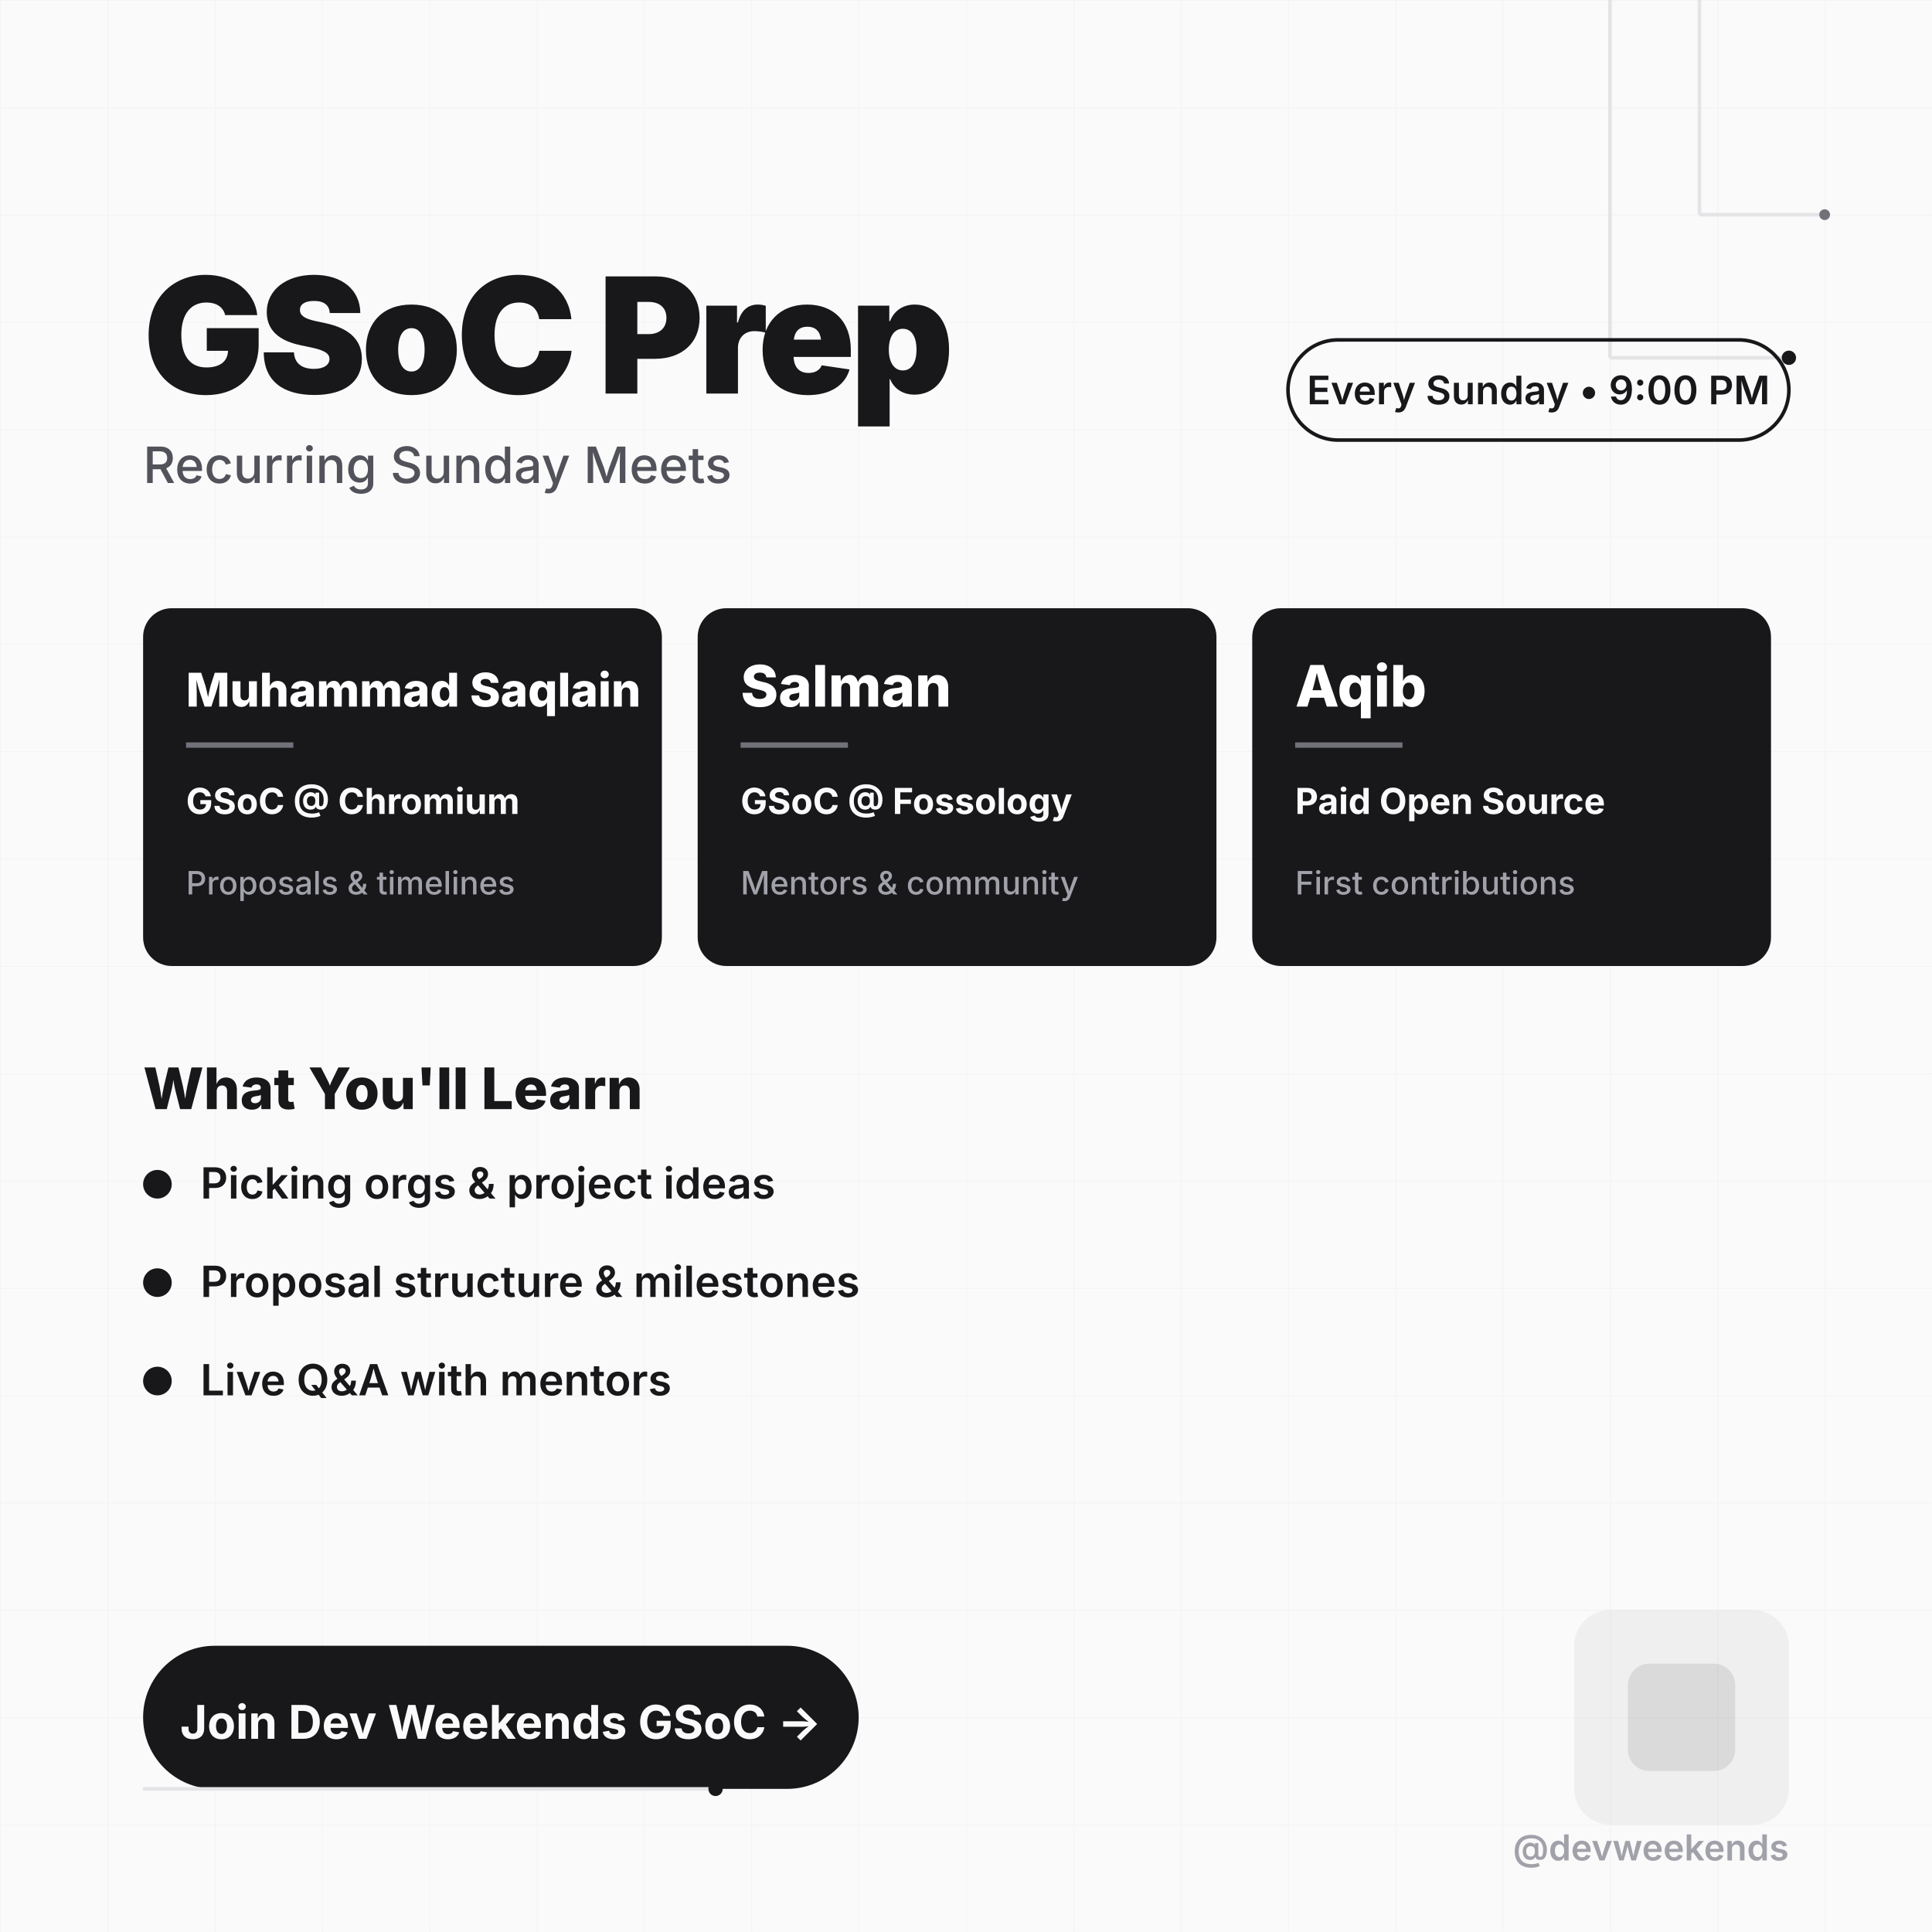
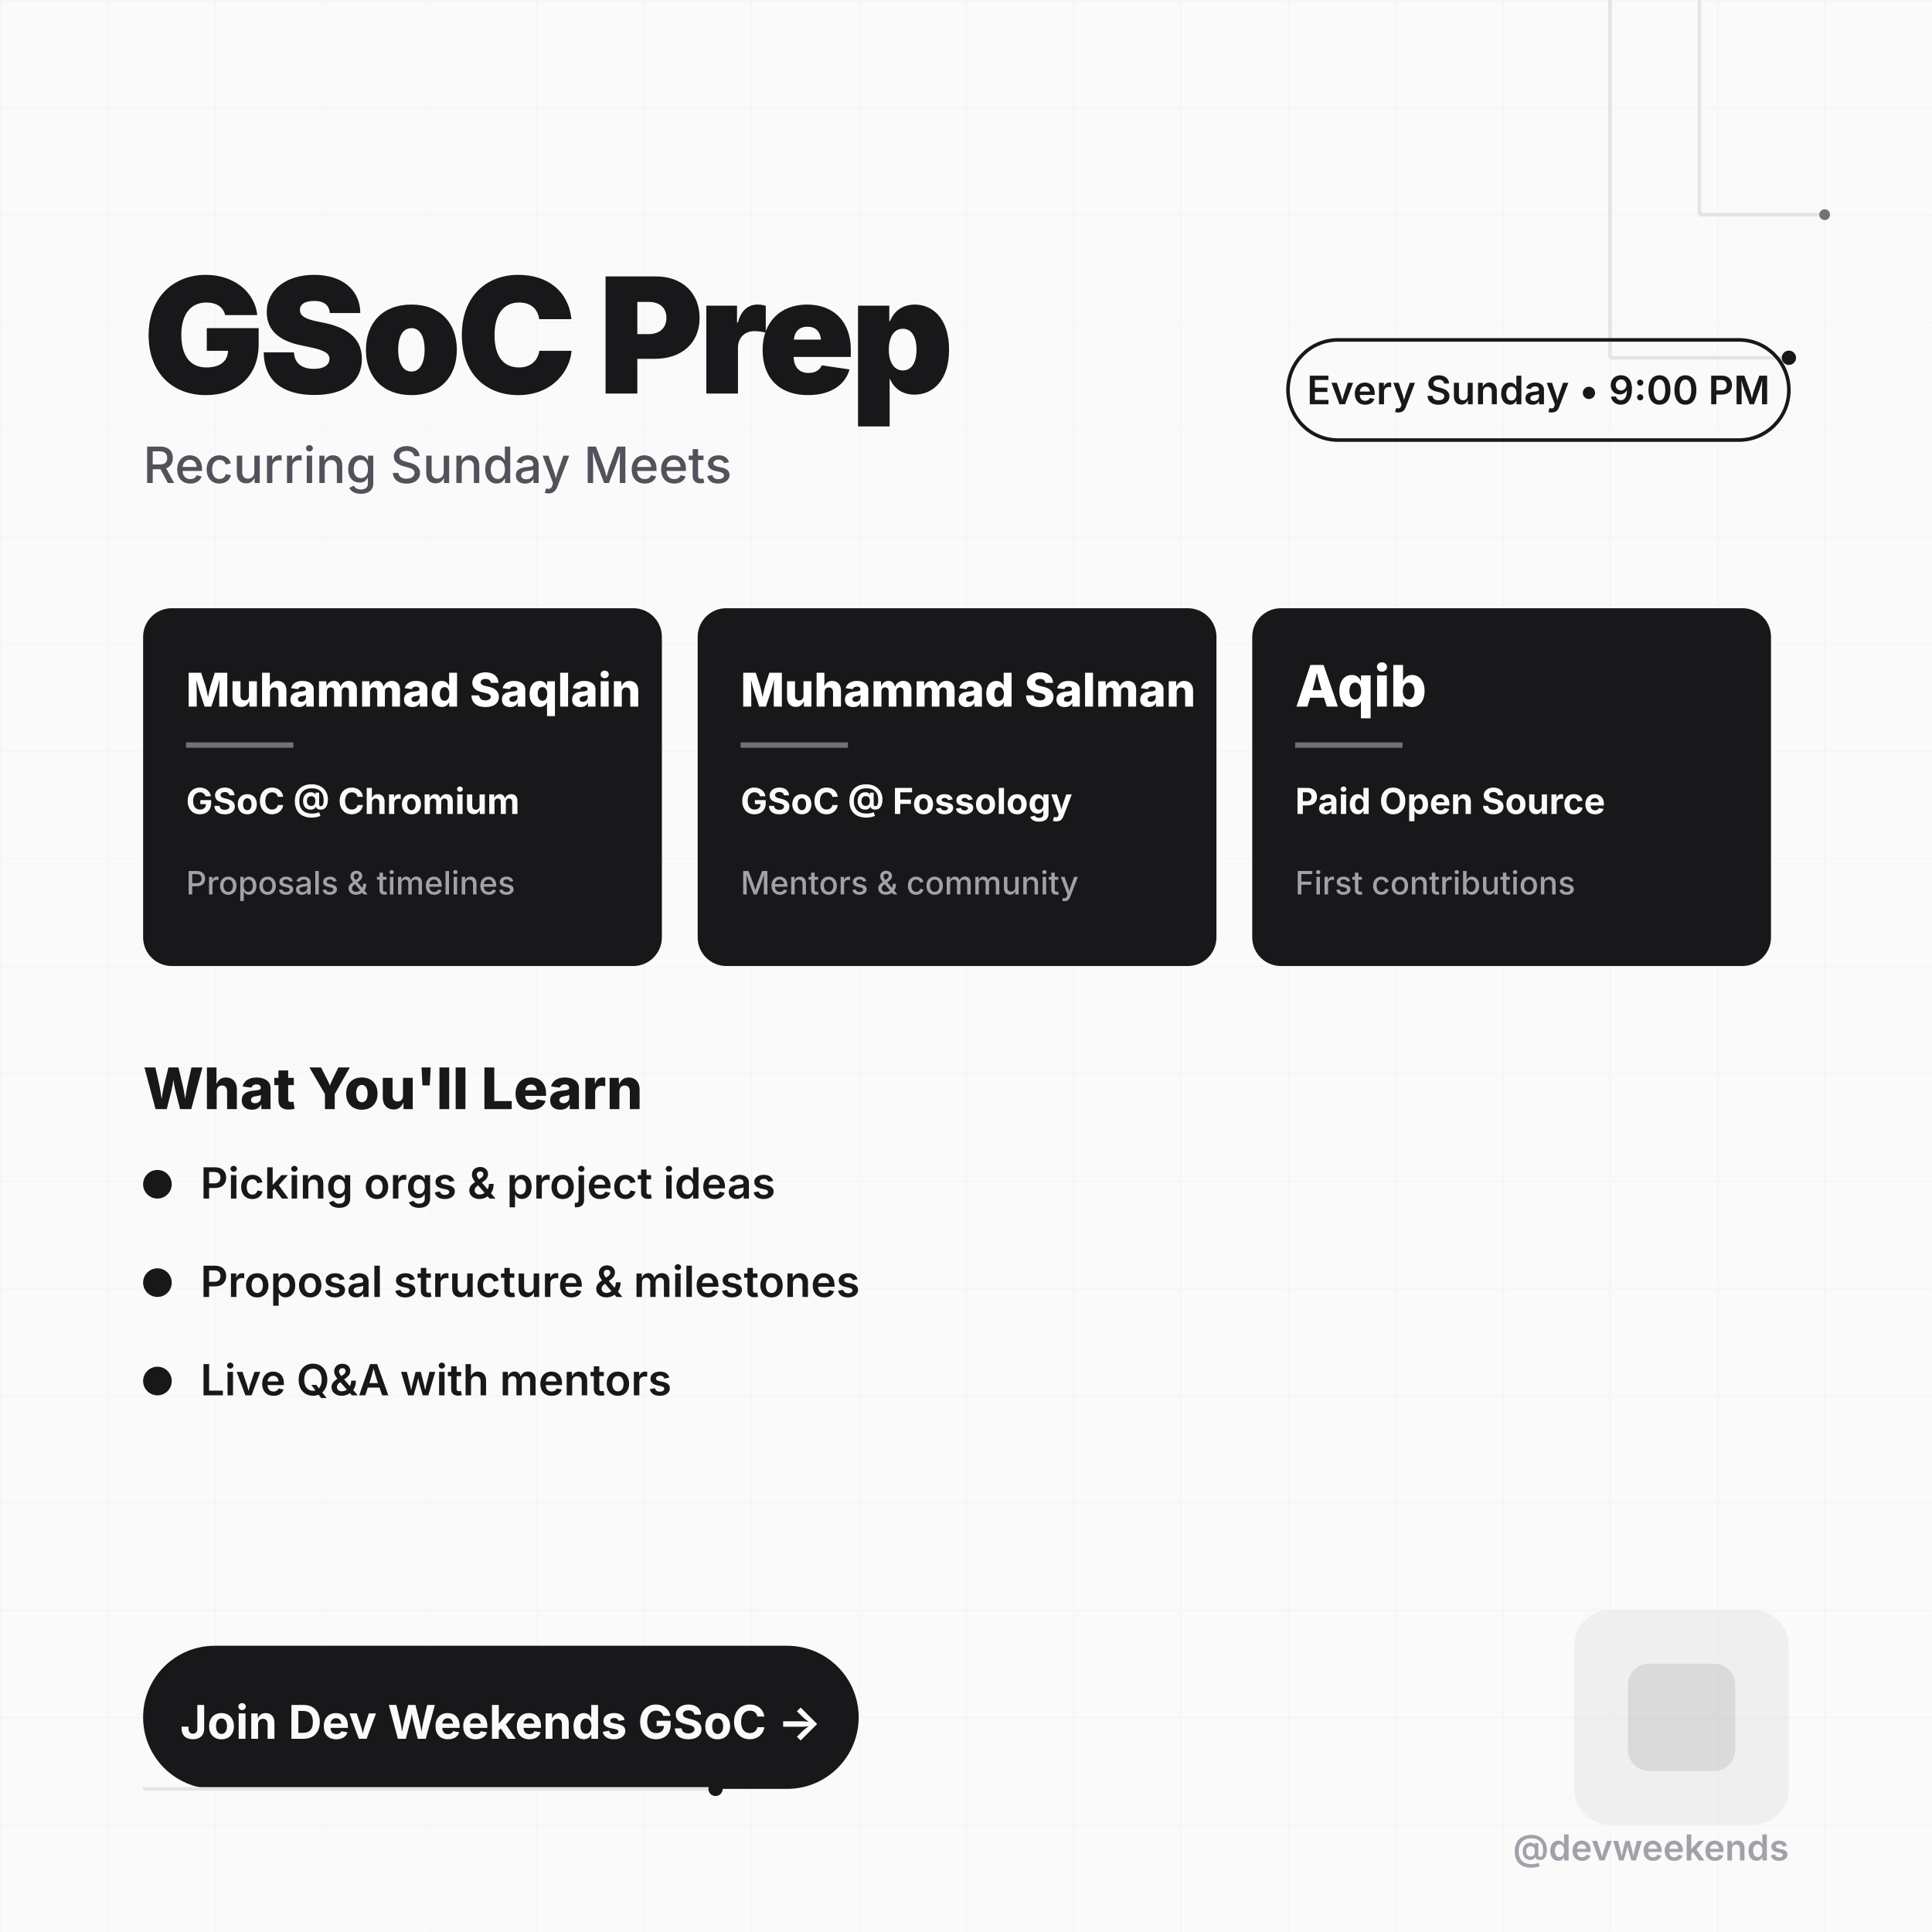
<svg xmlns="http://www.w3.org/2000/svg" width="1080" height="1080" viewBox="0 0 1080 1080" fill="none">
  <rect width="1080" height="1080" fill="#FAFAFA" />
  <defs>
    <pattern id="grid" width="60" height="60" patternUnits="userSpaceOnUse">
      <path d="M 60 0 L 0 0 0 60" fill="none" stroke="#E4E4E7" stroke-width="0.5" />
    </pattern>
  </defs>
  <rect width="1080" height="1080" fill="url(#grid)" opacity="0.5" />
  <line x1="900" y1="0" x2="900" y2="200" stroke="#E4E4E7" stroke-width="2" />
  <line x1="900" y1="200" x2="1000" y2="200" stroke="#E4E4E7" stroke-width="2" />
  <circle cx="1000" cy="200" r="4" fill="#18181B" />
  <line x1="950" y1="0" x2="950" y2="120" stroke="#E4E4E7" stroke-width="2" />
  <line x1="950" y1="120" x2="1020" y2="120" stroke="#E4E4E7" stroke-width="2" />
  <circle cx="1020" cy="120" r="3" fill="#71717A" />
  <g transform="translate(80, 60)">
    
  </g>
  <g transform="translate(80, 220)">
    <text x="0" y="0" font-family="system-ui, -apple-system, Segoe UI, sans-serif" font-size="90" font-weight="900" fill="#18181B" letter-spacing="-3">GSoC Prep</text>
    <text x="0" y="50" font-family="system-ui, -apple-system, Segoe UI, sans-serif" font-size="28" font-weight="500" fill="#52525B">Recurring Sunday Meets</text>
  </g>
  <g transform="translate(720, 190)">
    <rect x="0" y="0" width="280" height="56" rx="28" fill="none" stroke="#18181B" stroke-width="2" />
    <text x="140" y="36" font-family="system-ui, -apple-system, Segoe UI, sans-serif" font-size="22" font-weight="600" fill="#18181B" text-anchor="middle">Every Sunday • 9:00 PM</text>
  </g>
  <g transform="translate(80, 340)">
    <g transform="translate(0, 0)">
      <rect x="0" y="0" width="290" height="200" fill="#18181B" rx="16" />
      <text x="24" y="55" font-family="system-ui, -apple-system, Segoe UI, sans-serif" font-size="26" font-weight="800" fill="#FFFFFF">Muhammad Saqlain</text>
      <rect x="24" y="75" width="60" height="3" fill="#71717A" />
      <text x="24" y="115" font-family="system-ui, -apple-system, Segoe UI, sans-serif" font-size="20" font-weight="700" fill="#FAFAFA">GSoC @ Chromium</text>
      <text x="24" y="160" font-family="system-ui, -apple-system, Segoe UI, sans-serif" font-size="18" font-weight="500" fill="#A1A1AA">Proposals &amp; timelines</text>
    </g>
    <g transform="translate(310, 0)">
      <rect x="0" y="0" width="290" height="200" fill="#18181B" rx="16" />
-       <text x="24" y="55" font-family="system-ui, -apple-system, Segoe UI, sans-serif" font-size="32" font-weight="800" fill="#FFFFFF">Salman</text>
+       <text x="24" y="55" font-family="system-ui, -apple-system, Segoe UI, sans-serif" font-size="26" font-weight="800" fill="#FFFFFF">Muhammad Salman</text>
      <rect x="24" y="75" width="60" height="3" fill="#71717A" />
      <text x="24" y="115" font-family="system-ui, -apple-system, Segoe UI, sans-serif" font-size="20" font-weight="700" fill="#FAFAFA">GSoC @ Fossology</text>
      <text x="24" y="160" font-family="system-ui, -apple-system, Segoe UI, sans-serif" font-size="18" font-weight="500" fill="#A1A1AA">Mentors &amp; community</text>
    </g>
    <g transform="translate(620, 0)">
      <rect x="0" y="0" width="290" height="200" fill="#18181B" rx="16" />
      <text x="24" y="55" font-family="system-ui, -apple-system, Segoe UI, sans-serif" font-size="32" font-weight="800" fill="#FFFFFF">Aqib</text>
      <rect x="24" y="75" width="60" height="3" fill="#71717A" />
      <text x="24" y="115" font-family="system-ui, -apple-system, Segoe UI, sans-serif" font-size="20" font-weight="700" fill="#FAFAFA">Paid Open Source</text>
      <text x="24" y="160" font-family="system-ui, -apple-system, Segoe UI, sans-serif" font-size="18" font-weight="500" fill="#A1A1AA">First contributions</text>
    </g>
  </g>
  <g transform="translate(80, 620)">
    <text x="0" y="0" font-family="system-ui, -apple-system, Segoe UI, sans-serif" font-size="32" font-weight="800" fill="#18181B">What You'll Learn</text>
    <g transform="translate(0, 50)">
      <g transform="translate(0, 0)">
        <circle cx="8" cy="-8" r="8" fill="#18181B" />
        <text x="32" y="0" font-family="system-ui, -apple-system, Segoe UI, sans-serif" font-size="24" font-weight="600" fill="#18181B">Picking orgs &amp; project ideas</text>
      </g>
      <g transform="translate(0, 55)">
        <circle cx="8" cy="-8" r="8" fill="#18181B" />
        <text x="32" y="0" font-family="system-ui, -apple-system, Segoe UI, sans-serif" font-size="24" font-weight="600" fill="#18181B">Proposal structure &amp; milestones</text>
      </g>
      <g transform="translate(0, 110)">
        <circle cx="8" cy="-8" r="8" fill="#18181B" />
        <text x="32" y="0" font-family="system-ui, -apple-system, Segoe UI, sans-serif" font-size="24" font-weight="600" fill="#18181B">Live Q&amp;A with mentors</text>
      </g>
    </g>
  </g>
  <g transform="translate(80, 920)">
    <rect x="0" y="0" width="400" height="80" rx="40" fill="#18181B" />
    <text x="200" y="52" font-family="system-ui, -apple-system, Segoe UI, sans-serif" font-size="26" font-weight="700" fill="#FAFAFA" text-anchor="middle">Join Dev Weekends GSoC →</text>
  </g>
  <g transform="translate(880, 900)">
    <rect x="0" y="0" width="120" height="120" rx="20" fill="#18181B" opacity="0.05" />
    <rect x="30" y="30" width="60" height="60" rx="12" fill="#18181B" opacity="0.1" />
  </g>
  <line x1="80" y1="1000" x2="400" y2="1000" stroke="#E4E4E7" stroke-width="2" />
  <circle cx="400" cy="1000" r="4" fill="#18181B" />
  <text x="1000" y="1040" font-family="system-ui, -apple-system, Segoe UI, sans-serif" font-size="20" font-weight="600" fill="#A1A1AA" text-anchor="end">@devweekends</text>
</svg>
